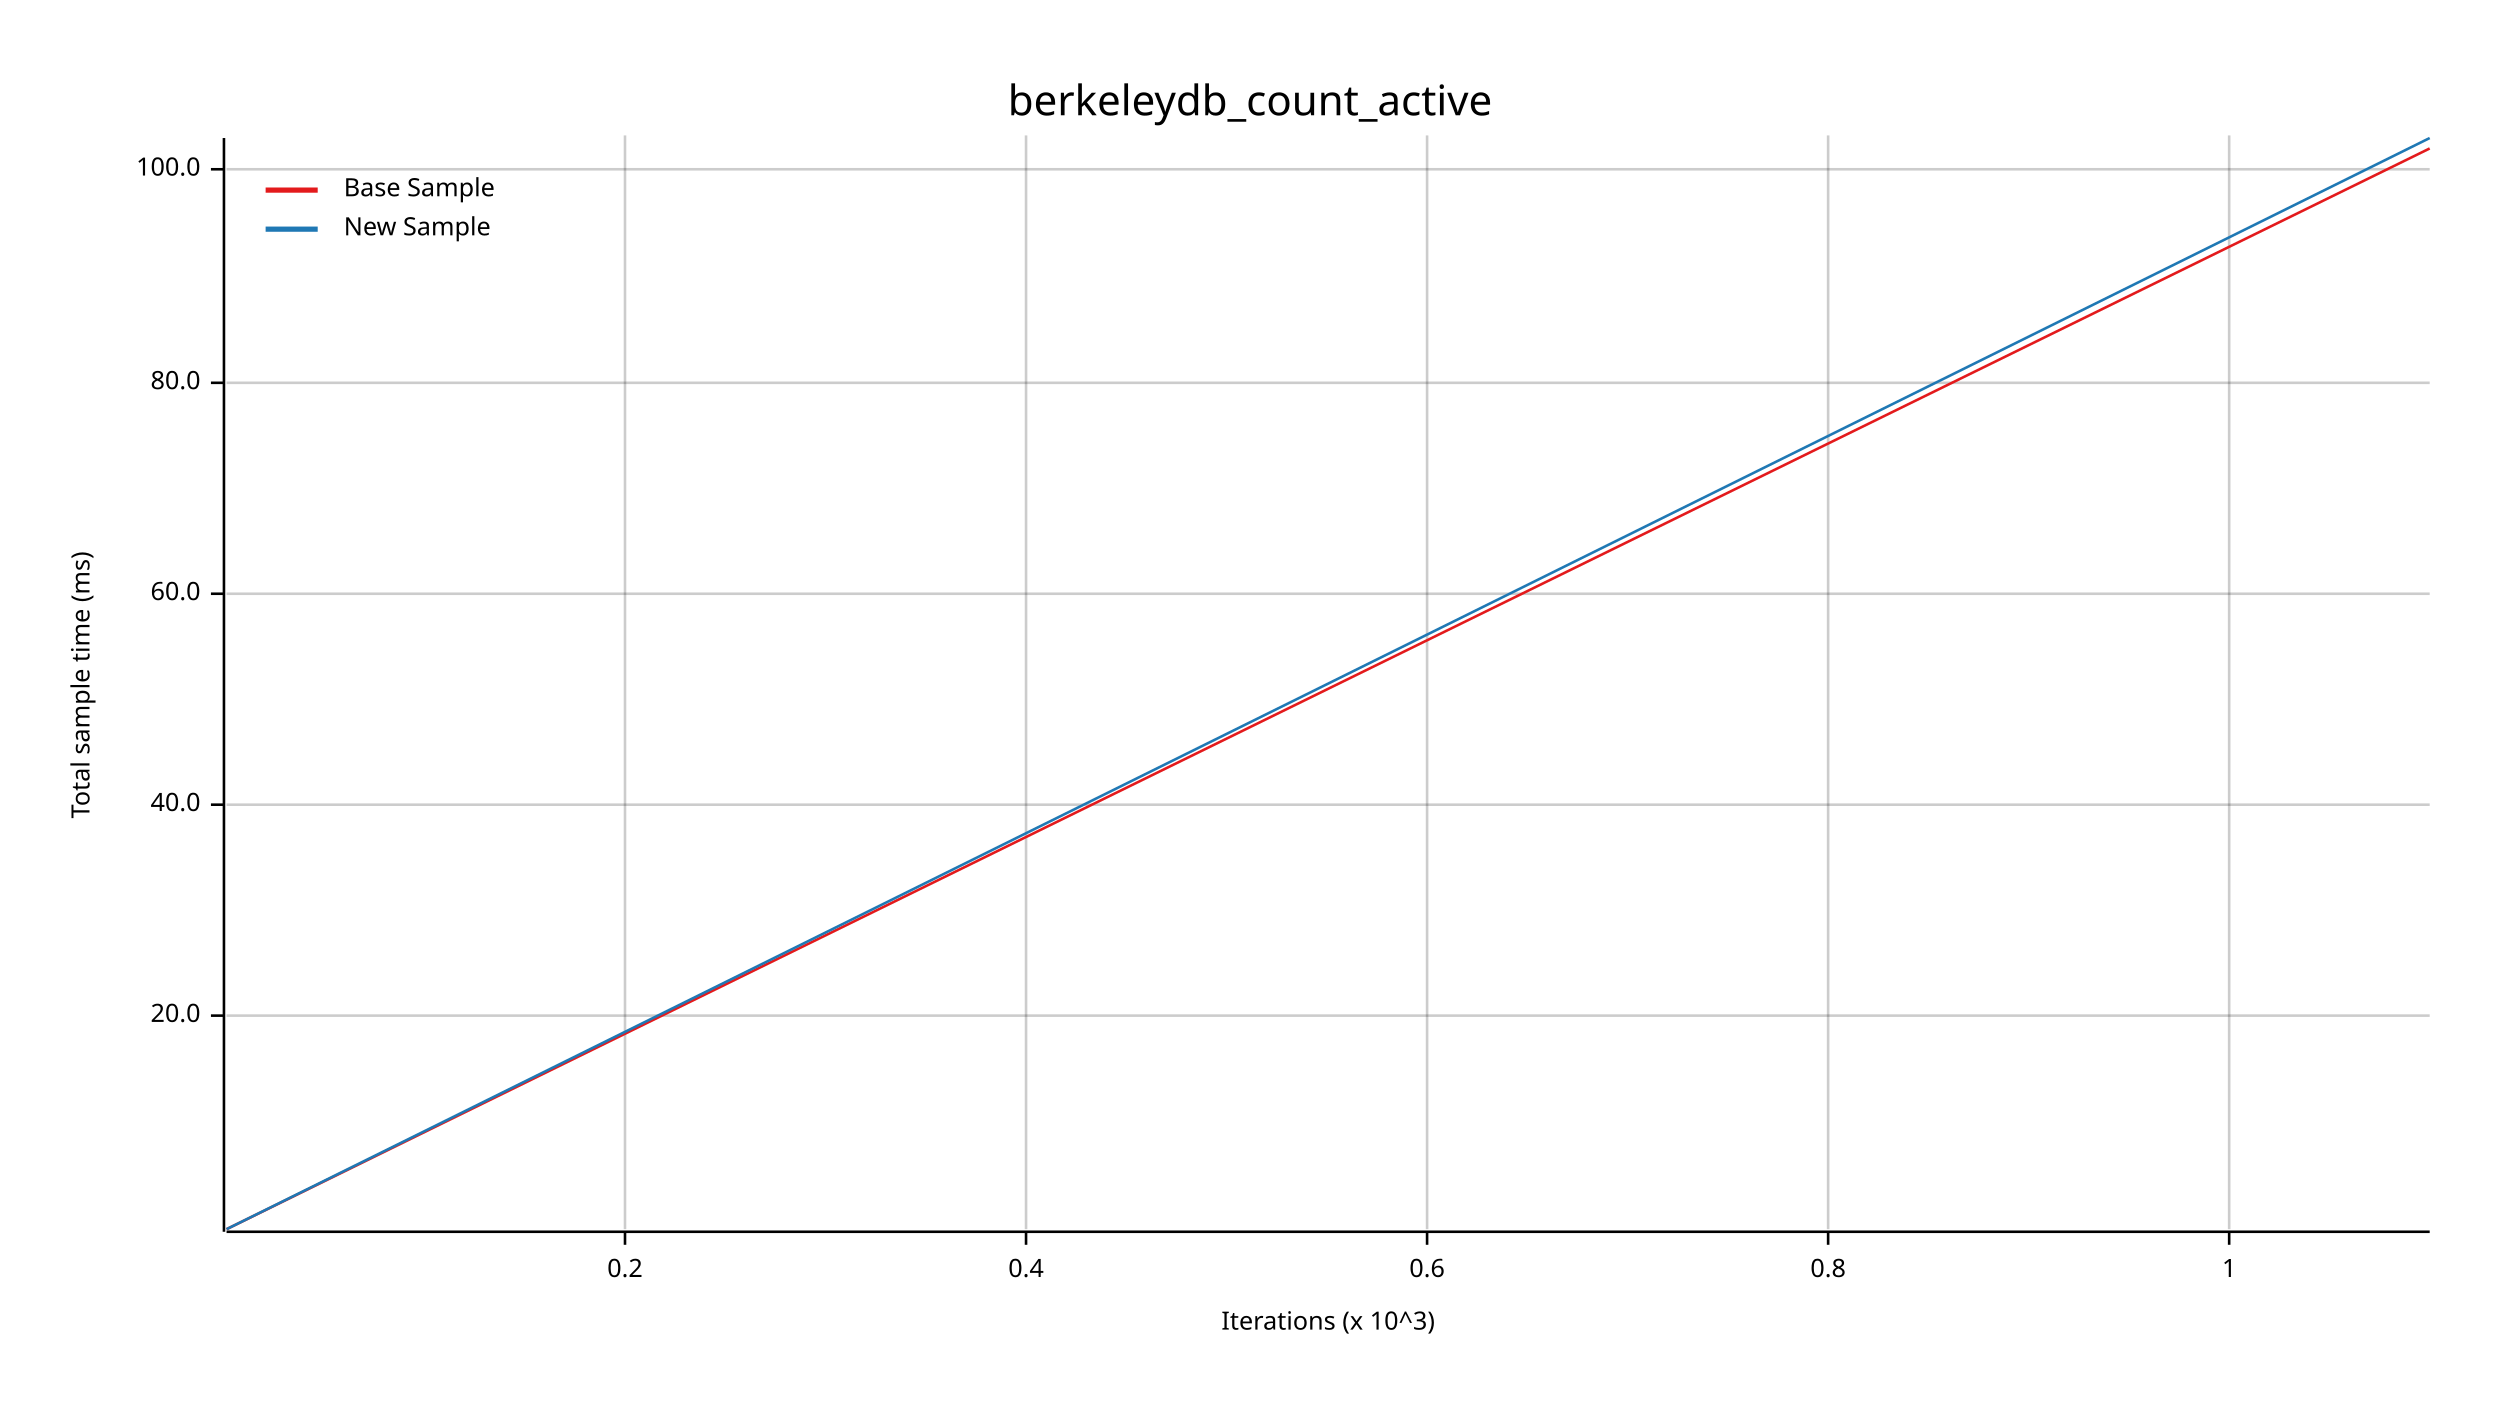
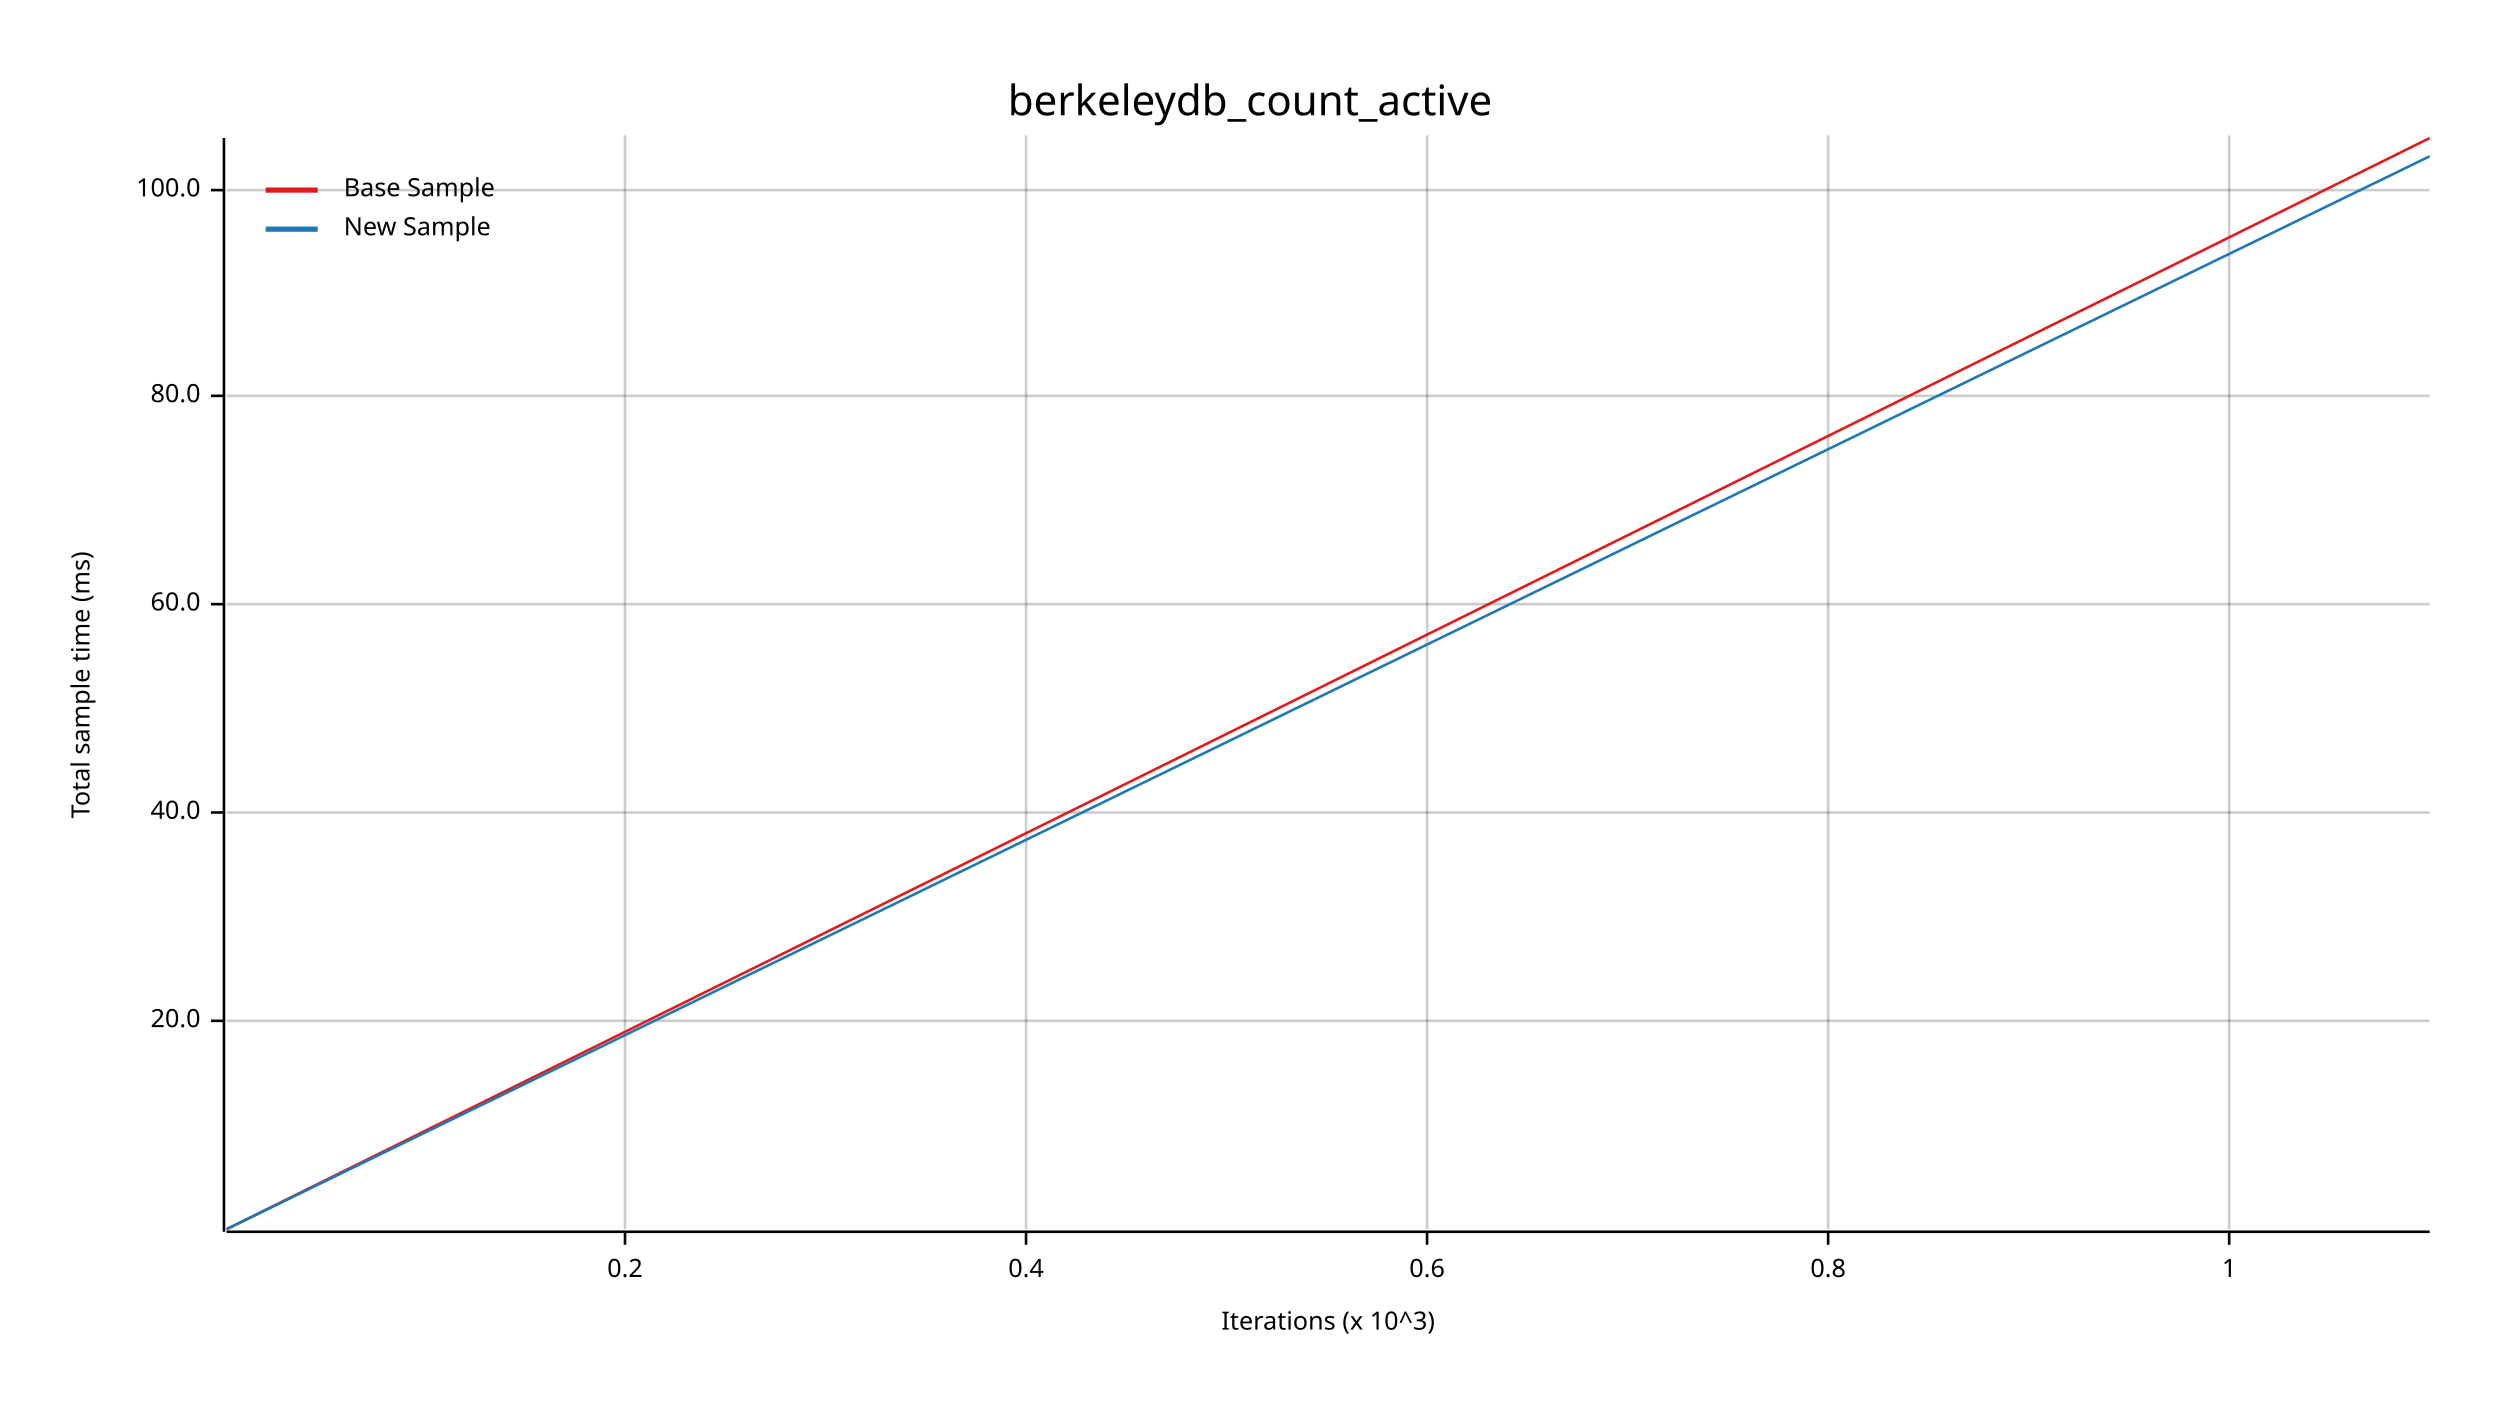
<svg xmlns="http://www.w3.org/2000/svg" width="960" height="540" viewBox="0 0 960 540">
  <text x="480" y="32" dy="0.76em" text-anchor="middle" font-family="sans-serif" font-size="16.129" opacity="1" fill="#000000">
berkeleydb_count_active
</text>
  <text x="27" y="263" dy="0.76em" text-anchor="middle" font-family="sans-serif" font-size="9.677" opacity="1" fill="#000000" transform="rotate(270, 27, 263)">
Total sample time (ms)
</text>
  <text x="510" y="513" dy="-0.5ex" text-anchor="middle" font-family="sans-serif" font-size="9.677" opacity="1" fill="#000000">
Iterations (x 10^3)
</text>
  <line opacity="0.2" stroke="#000000" stroke-width="1" x1="240" y1="472" x2="240" y2="52" />
  <line opacity="0.2" stroke="#000000" stroke-width="1" x1="394" y1="472" x2="394" y2="52" />
  <line opacity="0.2" stroke="#000000" stroke-width="1" x1="548" y1="472" x2="548" y2="52" />
  <line opacity="0.2" stroke="#000000" stroke-width="1" x1="702" y1="472" x2="702" y2="52" />
  <line opacity="0.2" stroke="#000000" stroke-width="1" x1="856" y1="472" x2="856" y2="52" />
-   <line opacity="0.2" stroke="#000000" stroke-width="1" x1="87" y1="390" x2="933" y2="390" />
-   <line opacity="0.2" stroke="#000000" stroke-width="1" x1="87" y1="309" x2="933" y2="309" />
-   <line opacity="0.2" stroke="#000000" stroke-width="1" x1="87" y1="228" x2="933" y2="228" />
-   <line opacity="0.2" stroke="#000000" stroke-width="1" x1="87" y1="147" x2="933" y2="147" />
-   <line opacity="0.2" stroke="#000000" stroke-width="1" x1="87" y1="65" x2="933" y2="65" />
+   <line opacity="0.2" stroke="#000000" stroke-width="1" x1="87" y1="392" x2="933" y2="392" />
+   <line opacity="0.2" stroke="#000000" stroke-width="1" x1="87" y1="312" x2="933" y2="312" />
+   <line opacity="0.2" stroke="#000000" stroke-width="1" x1="87" y1="232" x2="933" y2="232" />
+   <line opacity="0.2" stroke="#000000" stroke-width="1" x1="87" y1="152" x2="933" y2="152" />
+   <line opacity="0.2" stroke="#000000" stroke-width="1" x1="87" y1="73" x2="933" y2="73" />
  <polyline fill="none" opacity="1" stroke="#000000" stroke-width="1" points="86,53 86,473 " />
-   <text x="77" y="390" dy="0.5ex" text-anchor="end" font-family="sans-serif" font-size="9.677" opacity="1" fill="#000000">
+   <text x="77" y="392" dy="0.5ex" text-anchor="end" font-family="sans-serif" font-size="9.677" opacity="1" fill="#000000">
20.0
</text>
-   <polyline fill="none" opacity="1" stroke="#000000" stroke-width="1" points="81,390 86,390 " />
-   <text x="77" y="309" dy="0.5ex" text-anchor="end" font-family="sans-serif" font-size="9.677" opacity="1" fill="#000000">
+   <polyline fill="none" opacity="1" stroke="#000000" stroke-width="1" points="81,392 86,392 " />
+   <text x="77" y="312" dy="0.5ex" text-anchor="end" font-family="sans-serif" font-size="9.677" opacity="1" fill="#000000">
40.0
</text>
-   <polyline fill="none" opacity="1" stroke="#000000" stroke-width="1" points="81,309 86,309 " />
-   <text x="77" y="228" dy="0.5ex" text-anchor="end" font-family="sans-serif" font-size="9.677" opacity="1" fill="#000000">
+   <polyline fill="none" opacity="1" stroke="#000000" stroke-width="1" points="81,312 86,312 " />
+   <text x="77" y="232" dy="0.5ex" text-anchor="end" font-family="sans-serif" font-size="9.677" opacity="1" fill="#000000">
60.0
</text>
-   <polyline fill="none" opacity="1" stroke="#000000" stroke-width="1" points="81,228 86,228 " />
-   <text x="77" y="147" dy="0.5ex" text-anchor="end" font-family="sans-serif" font-size="9.677" opacity="1" fill="#000000">
+   <polyline fill="none" opacity="1" stroke="#000000" stroke-width="1" points="81,232 86,232 " />
+   <text x="77" y="152" dy="0.5ex" text-anchor="end" font-family="sans-serif" font-size="9.677" opacity="1" fill="#000000">
80.0
</text>
-   <polyline fill="none" opacity="1" stroke="#000000" stroke-width="1" points="81,147 86,147 " />
-   <text x="77" y="65" dy="0.5ex" text-anchor="end" font-family="sans-serif" font-size="9.677" opacity="1" fill="#000000">
+   <polyline fill="none" opacity="1" stroke="#000000" stroke-width="1" points="81,152 86,152 " />
+   <text x="77" y="73" dy="0.5ex" text-anchor="end" font-family="sans-serif" font-size="9.677" opacity="1" fill="#000000">
100.0
</text>
-   <polyline fill="none" opacity="1" stroke="#000000" stroke-width="1" points="81,65 86,65 " />
+   <polyline fill="none" opacity="1" stroke="#000000" stroke-width="1" points="81,73 86,73 " />
  <polyline fill="none" opacity="1" stroke="#000000" stroke-width="1" points="87,473 933,473 " />
  <text x="240" y="483" dy="0.76em" text-anchor="middle" font-family="sans-serif" font-size="9.677" opacity="1" fill="#000000">
0.2
</text>
  <polyline fill="none" opacity="1" stroke="#000000" stroke-width="1" points="240,473 240,478 " />
  <text x="394" y="483" dy="0.76em" text-anchor="middle" font-family="sans-serif" font-size="9.677" opacity="1" fill="#000000">
0.4
</text>
  <polyline fill="none" opacity="1" stroke="#000000" stroke-width="1" points="394,473 394,478 " />
  <text x="548" y="483" dy="0.76em" text-anchor="middle" font-family="sans-serif" font-size="9.677" opacity="1" fill="#000000">
0.6
</text>
  <polyline fill="none" opacity="1" stroke="#000000" stroke-width="1" points="548,473 548,478 " />
  <text x="702" y="483" dy="0.76em" text-anchor="middle" font-family="sans-serif" font-size="9.677" opacity="1" fill="#000000">
0.8
</text>
  <polyline fill="none" opacity="1" stroke="#000000" stroke-width="1" points="702,473 702,478 " />
  <text x="856" y="483" dy="0.76em" text-anchor="middle" font-family="sans-serif" font-size="9.677" opacity="1" fill="#000000">
1
</text>
  <polyline fill="none" opacity="1" stroke="#000000" stroke-width="1" points="856,473 856,478 " />
-   <polyline fill="none" opacity="1" stroke="#E31A1C" stroke-width="1" points="87,472 933,57 " />
-   <polygon opacity="0.25" fill="#E31A1C" points="87,472 933,57 933,57 " />
-   <polyline fill="none" opacity="1" stroke="#1F78B4" stroke-width="1" points="87,472 933,53 " />
-   <polygon opacity="0.25" fill="#1F78B4" points="87,472 933,53 933,53 " />
+   <polyline fill="none" opacity="1" stroke="#E31A1C" stroke-width="1" points="87,472 933,53 " />
+   <polygon opacity="0.25" fill="#E31A1C" points="87,472 933,53 933,53 " />
+   <polyline fill="none" opacity="1" stroke="#1F78B4" stroke-width="1" points="87,472 933,60 " />
+   <polygon opacity="0.25" fill="#1F78B4" points="87,472 933,60 933,60 " />
  <text x="132" y="68" dy="0.76em" text-anchor="start" font-family="sans-serif" font-size="9.677" opacity="1" fill="#000000">
Base Sample
</text>
  <text x="132" y="83" dy="0.76em" text-anchor="start" font-family="sans-serif" font-size="9.677" opacity="1" fill="#000000">
New Sample
</text>
  <polyline fill="none" opacity="1" stroke="#E31A1C" stroke-width="2" points="102,73 122,73 " />
  <polyline fill="none" opacity="1" stroke="#1F78B4" stroke-width="2" points="102,88 122,88 " />
</svg>
